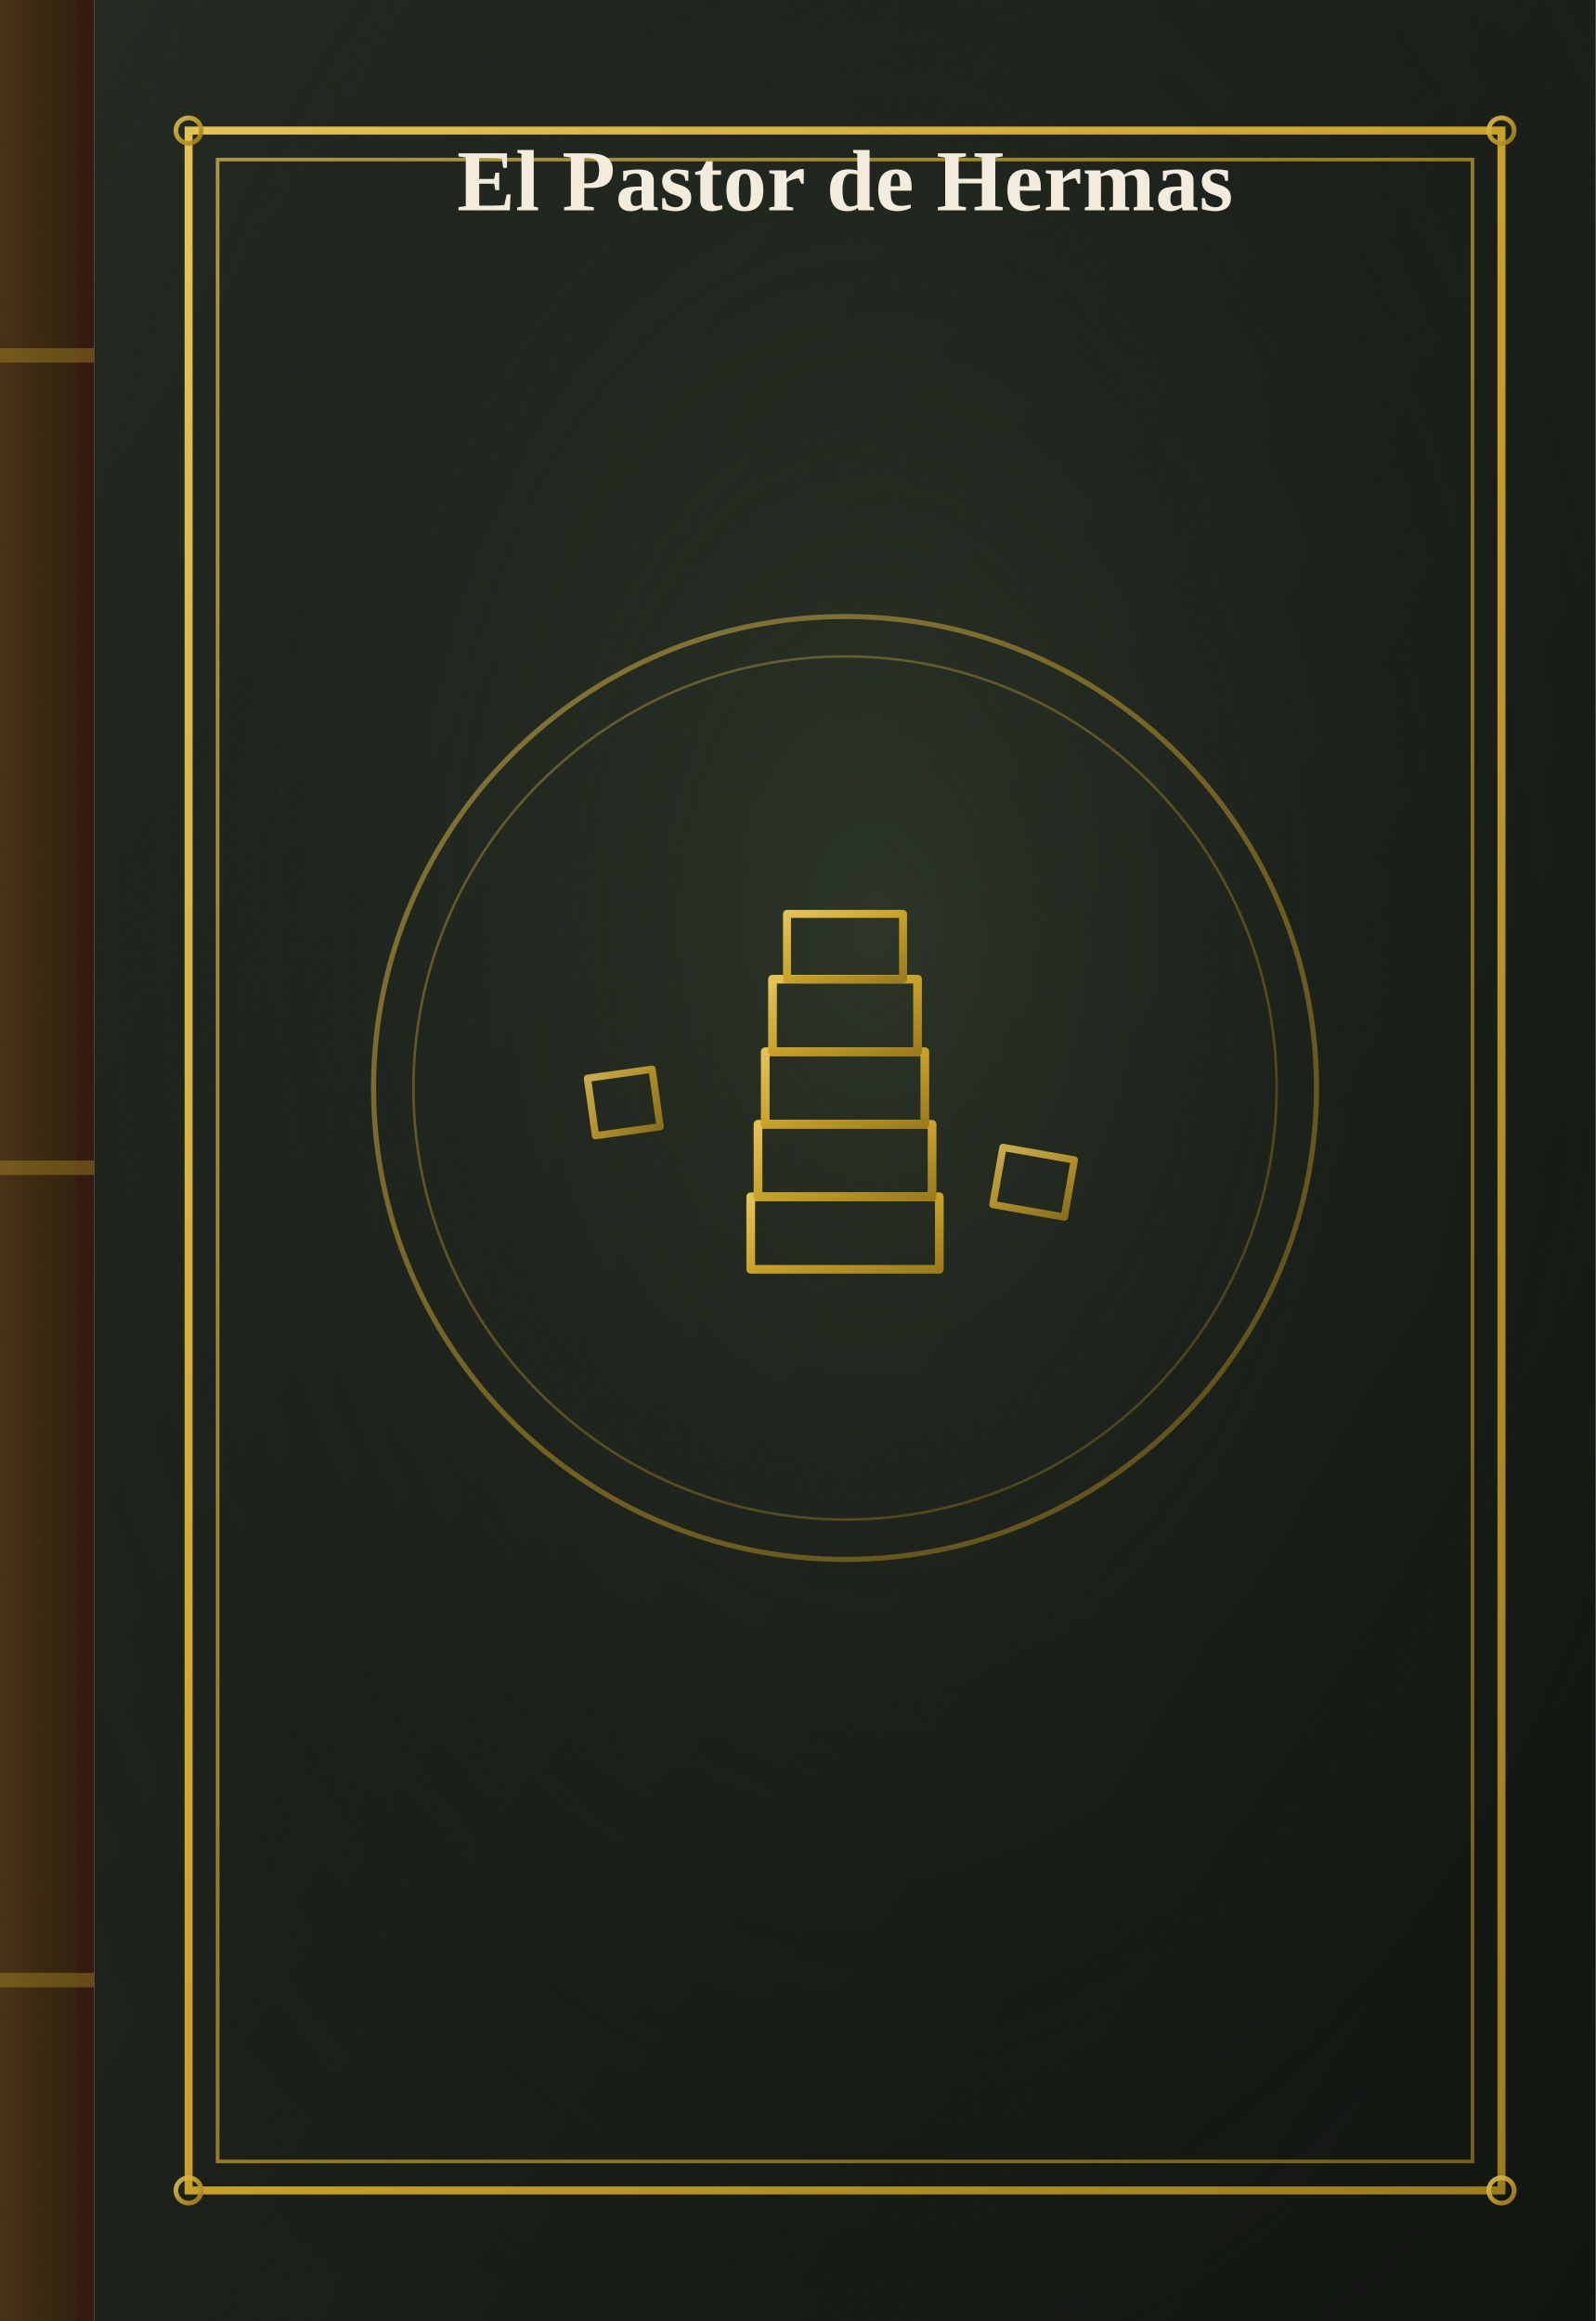
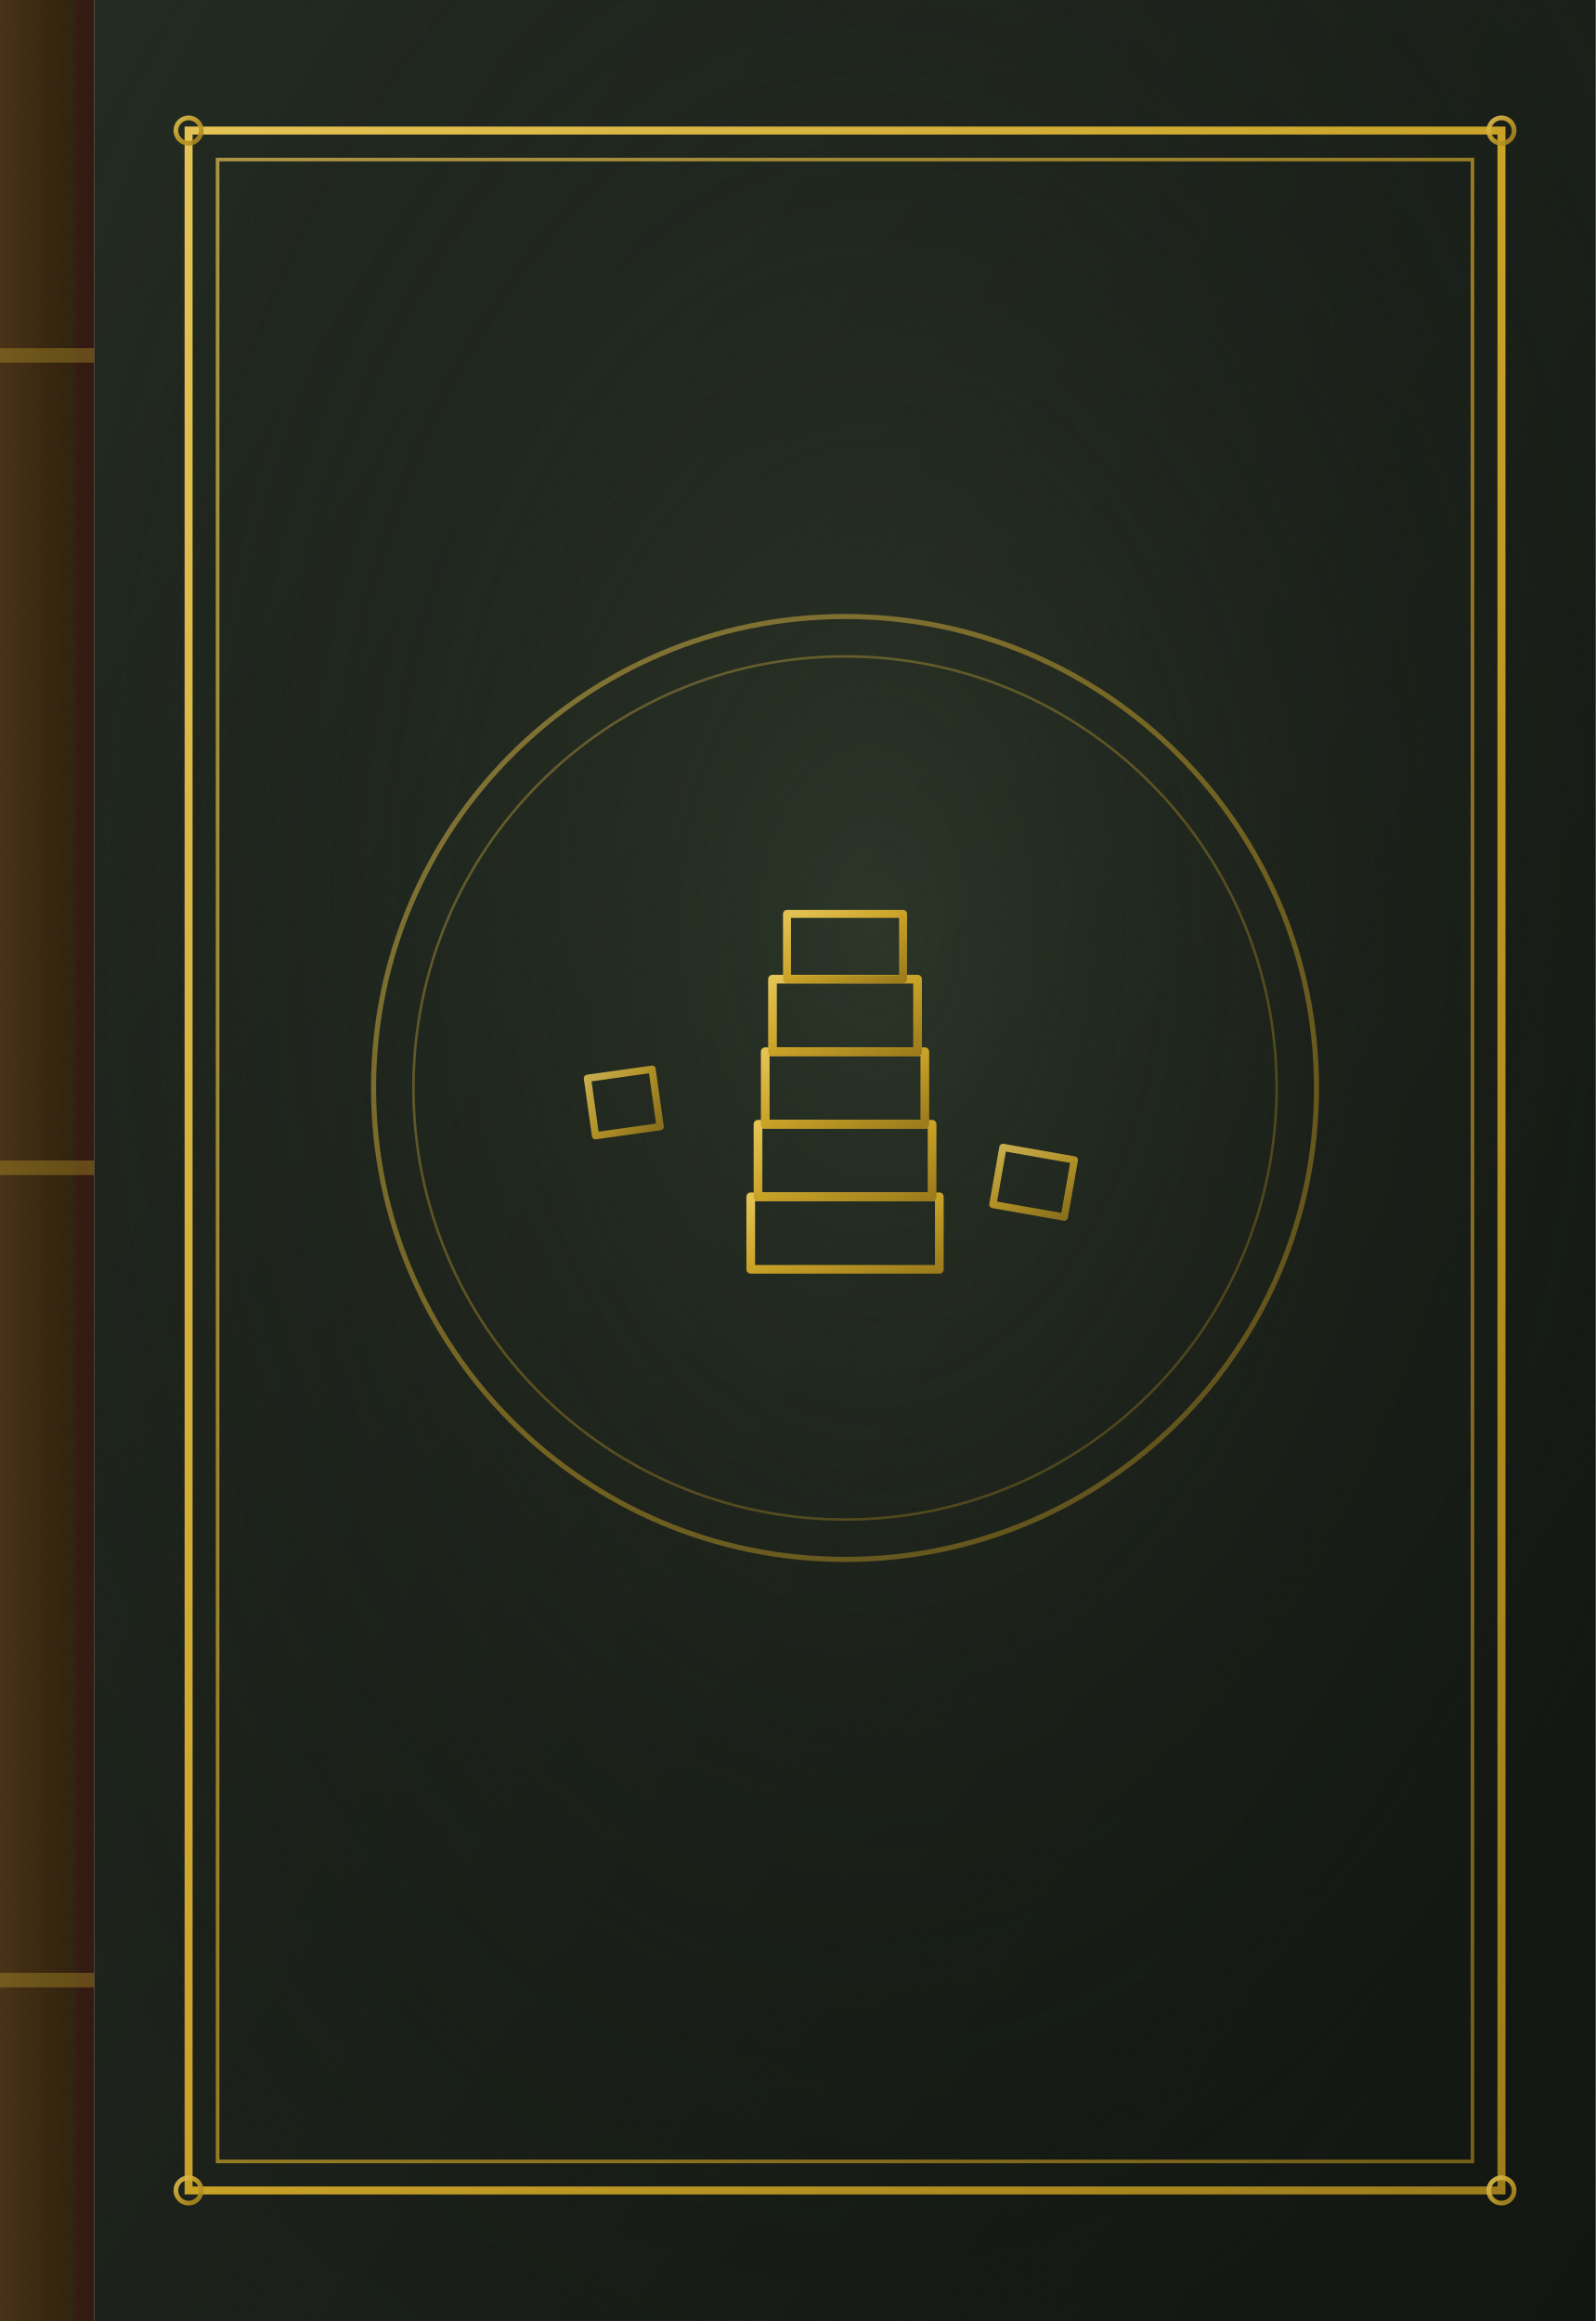
<svg xmlns="http://www.w3.org/2000/svg" width="440" height="640" viewBox="0 0 440 640">
  <defs>
    <linearGradient id="coverGrad" x1="0%" y1="0%" x2="100%" y2="100%">
      <stop offset="0%" stop-color="#262E24" />
      <stop offset="55%" stop-color="#1B211A" />
      <stop offset="100%" stop-color="#121611" />
    </linearGradient>
    <radialGradient id="vignette" cx="52%" cy="40%" r="70%">
      <stop offset="0%" stop-color="#3E4A38" stop-opacity="0.5" />
      <stop offset="100%" stop-color="#000000" stop-opacity="0" />
    </radialGradient>
    <linearGradient id="spineGrad" x1="0%" y1="0%" x2="100%" y2="0%">
      <stop offset="0%" stop-color="#4A3418" />
      <stop offset="50%" stop-color="#3A2810" />
      <stop offset="100%" stop-color="#2E2110" />
    </linearGradient>
    <linearGradient id="goldLine" x1="0%" y1="0%" x2="100%" y2="100%">
      <stop offset="0%" stop-color="#E4C355" />
      <stop offset="50%" stop-color="#C9A227" />
      <stop offset="100%" stop-color="#9C7C1C" />
    </linearGradient>
    <filter id="softGrain">
      <feTurbulence type="fractalNoise" baseFrequency="0.9" numOctaves="2" result="noise" />
      <feColorMatrix in="noise" type="matrix" values="0 0 0 0 0  0 0 0 0 0  0 0 0 0 0  0 0 0 0.03 0" />
    </filter>
  </defs>
  <rect x="0" y="0" width="26" height="640" fill="url(#spineGrad)" />
  <rect x="21" y="0" width="5" height="640" fill="#3A1414" opacity="0.5" />
  <rect x="0" y="96" width="26" height="4" fill="#C9A227" opacity="0.35" />
  <rect x="0" y="320" width="26" height="4" fill="#C9A227" opacity="0.35" />
  <rect x="0" y="544" width="26" height="4" fill="#C9A227" opacity="0.35" />
  <rect x="26" y="0" width="414" height="640" fill="url(#coverGrad)" />
  <rect x="26" y="0" width="414" height="640" fill="url(#vignette)" />
  <rect x="26" y="0" width="414" height="640" filter="url(#softGrain)" />
  <rect x="52" y="36" width="362" height="568" fill="none" stroke="url(#goldLine)" stroke-width="2.2" />
  <rect x="60" y="44" width="346" height="552" fill="none" stroke="url(#goldLine)" stroke-width="1" opacity="0.7" />
  <g stroke="url(#goldLine)" stroke-width="1.3" fill="none" opacity="0.9">
    <circle cx="52" cy="36" r="3.5" />
    <circle cx="414" cy="36" r="3.5" />
    <circle cx="52" cy="604" r="3.5" />
    <circle cx="414" cy="604" r="3.5" />
  </g>
-   <text x="233" y="58" text-anchor="middle" fill="#F3ECDC" font-family="Georgia, 'Times New Roman', serif" font-size="24" font-weight="700" letter-spacing="0.1">
-     <tspan x="233" dy="0">El Pastor de Hermas</tspan>
-   </text>
-   <line x1="70" y1="76" x2="396" y2="76" stroke="url(#goldLine)" stroke-width="0.8" opacity="0.45" />
  <g transform="translate(233,300)">
    <circle r="130" fill="none" stroke="url(#goldLine)" stroke-width="1.4" opacity="0.5" />
    <circle r="119" fill="none" stroke="url(#goldLine)" stroke-width="0.7" opacity="0.35" />
    <g stroke="url(#goldLine)" fill="none" stroke-linejoin="round">
      <rect x="-26" y="30" width="52" height="20" stroke-width="2.4" />
      <rect x="-24" y="10" width="48" height="20" stroke-width="2.4" />
      <rect x="-22" y="-10" width="44" height="20" stroke-width="2.4" />
      <rect x="-20" y="-30" width="40" height="20" stroke-width="2.4" />
      <rect x="-16" y="-48" width="32" height="18" stroke-width="2.2" />
    </g>
    <g stroke="url(#goldLine)" fill="none" stroke-linejoin="round" opacity="0.85">
      <rect x="42" y="18" width="20" height="16" stroke-width="2" transform="rotate(10 52 26)" />
      <rect x="-70" y="-4" width="18" height="16" stroke-width="2" transform="rotate(-8 -61 4)" />
    </g>
  </g>
  <line x1="120" y1="500" x2="346" y2="500" stroke="url(#goldLine)" stroke-width="1" opacity="0.4" />
</svg>
